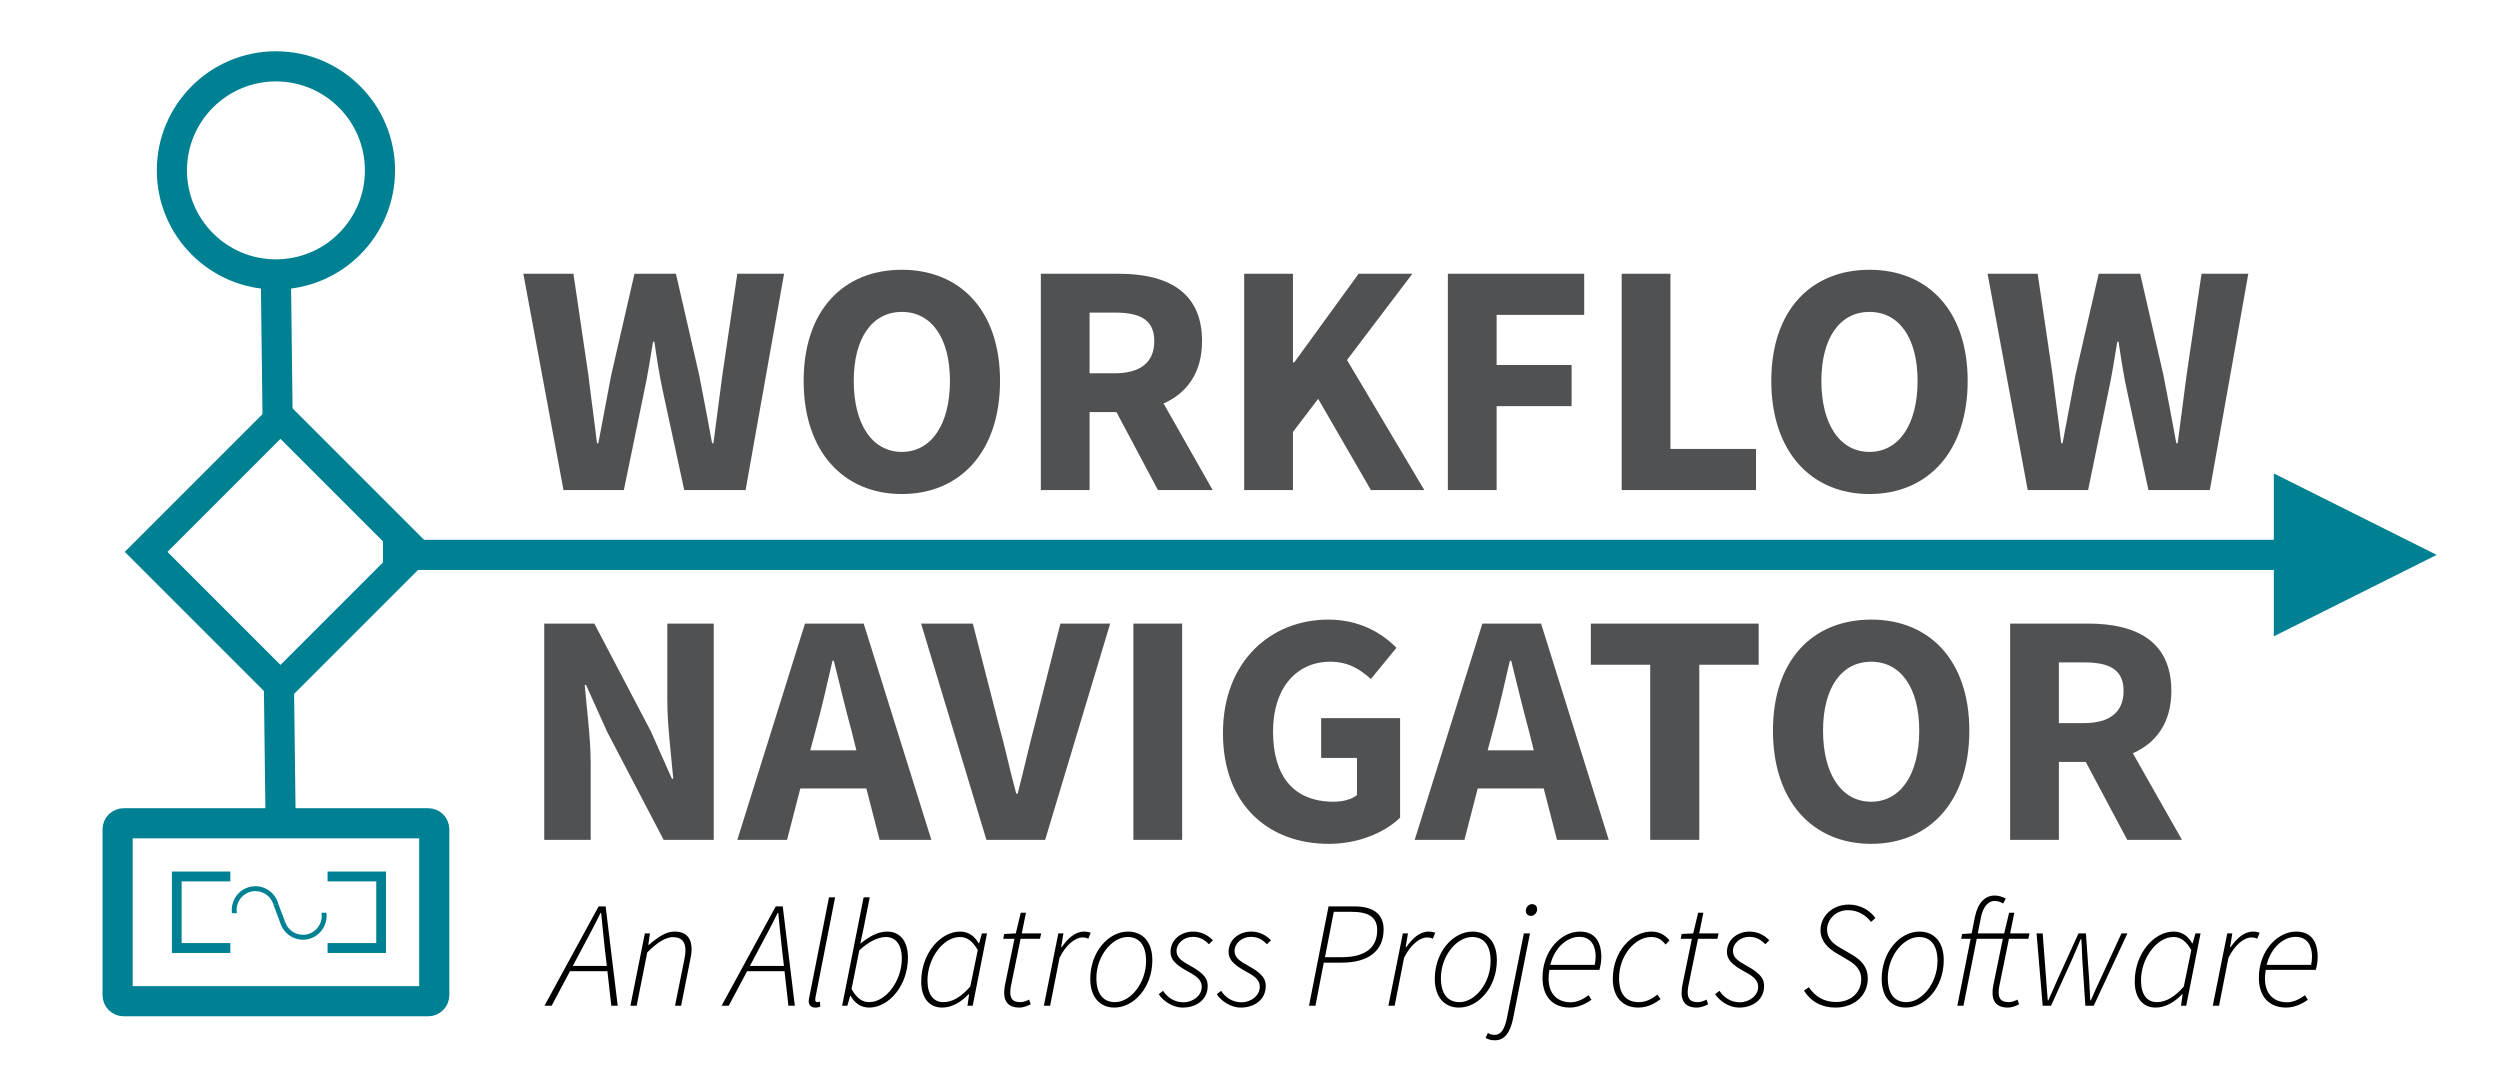
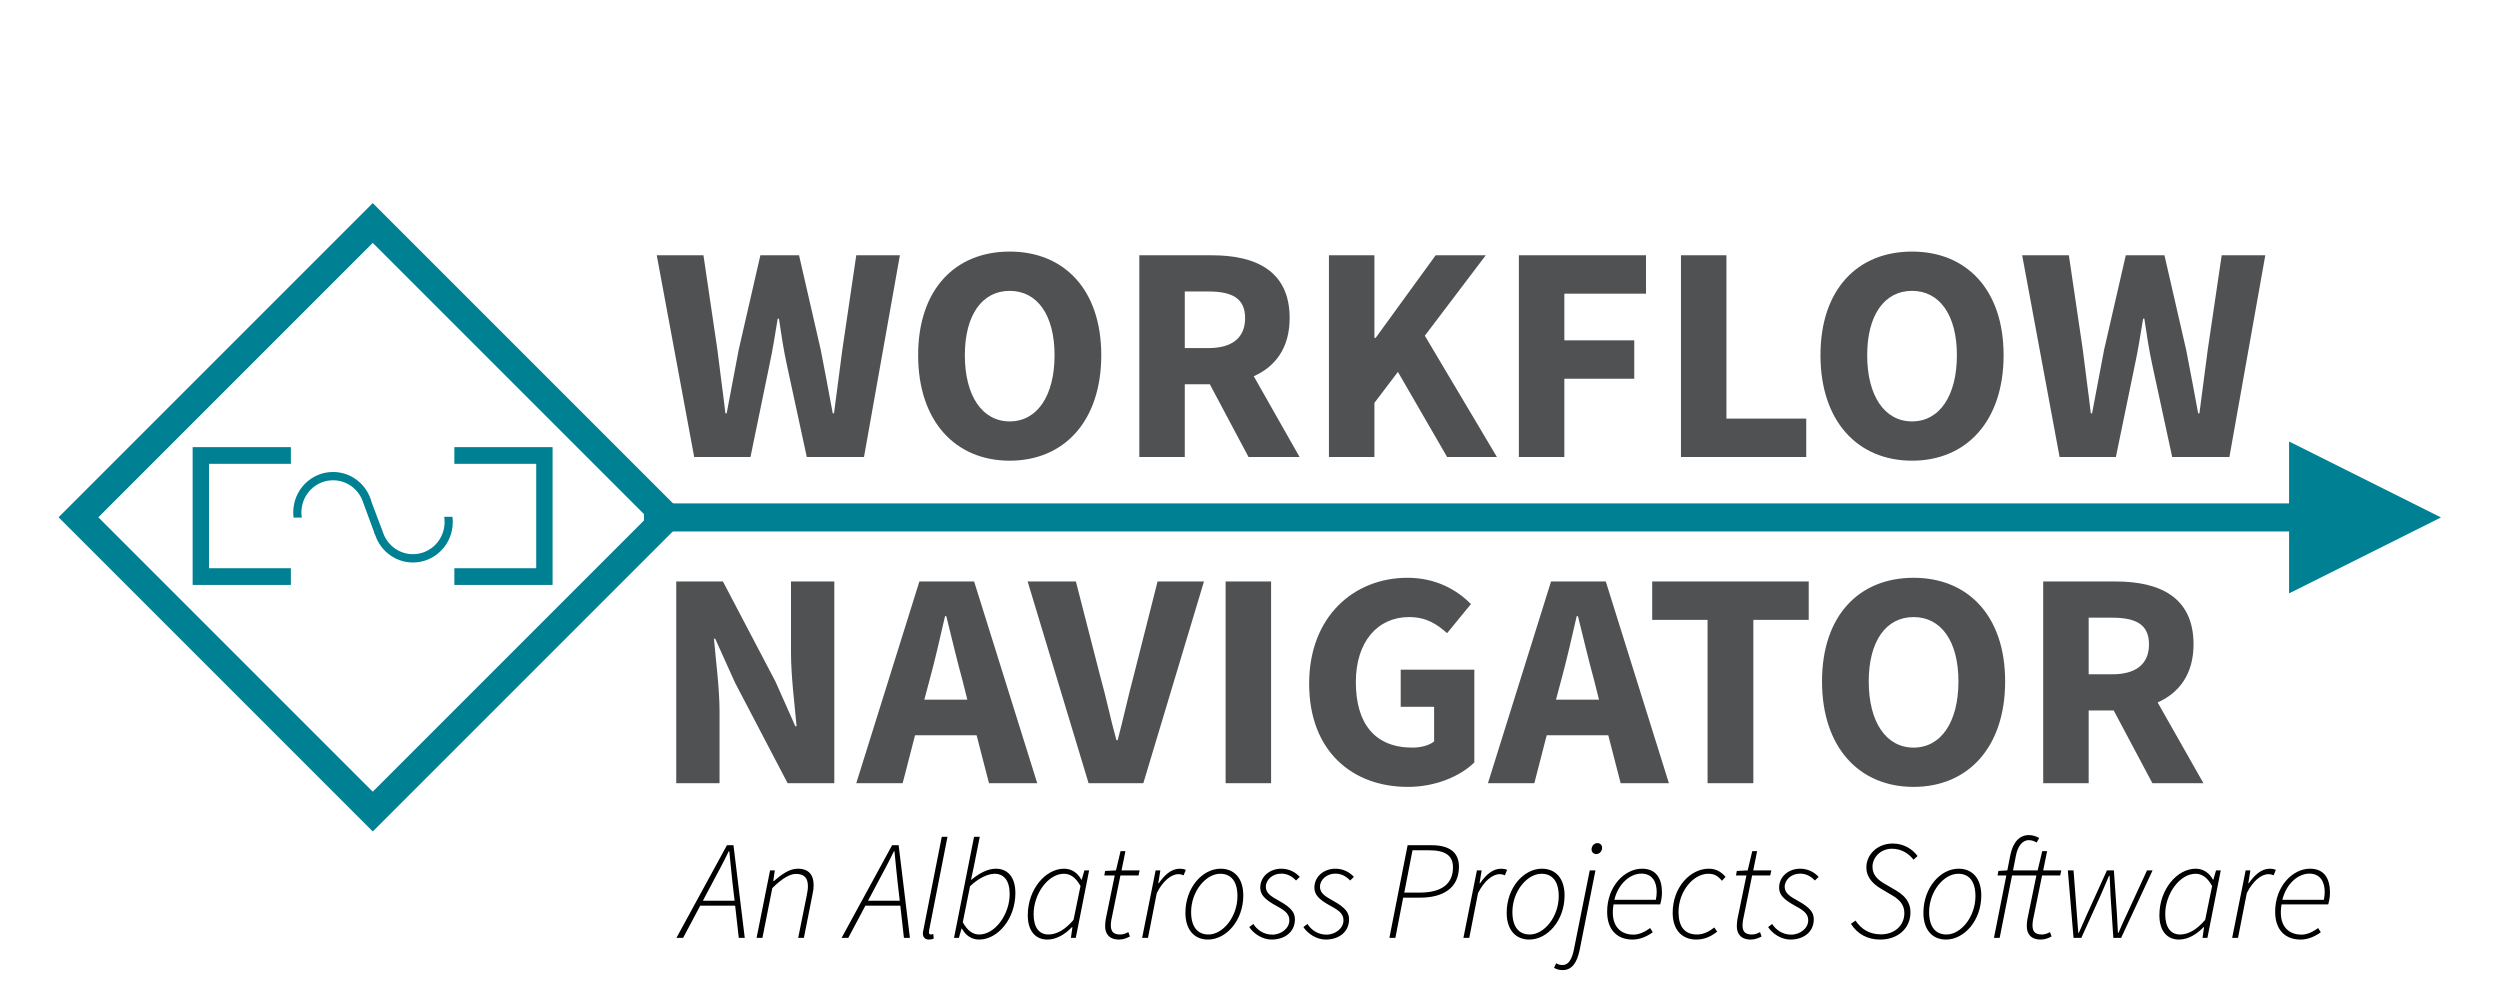
- <svg xmlns="http://www.w3.org/2000/svg" width="829px" height="357px" viewBox="0 0 829 357" version="1.1">
+ <svg xmlns="http://www.w3.org/2000/svg" width="889px" height="357px" viewBox="0 0 889 357" version="1.1">
  <defs>
    <filter color-interpolation-filters="auto" id="filter-1">
      <feColorMatrix in="SourceGraphic" type="matrix" values="0 0 0 0 0 0 0 0 0 0.502 0 0 0 0 0.576 0 0 0 1 0" />
    </filter>
  </defs>
  <g id="Workflow-Navigator-Logo" stroke="none" stroke-width="1" fill="none" fill-rule="evenodd">
-     <g id="Group" transform="translate(173.54, 89.46)" fill-rule="nonzero">
+     <g id="Group" transform="translate(233.54, 89.46)" fill-rule="nonzero">
      <path d="M9.375,244.05 L15.461,232.6 L27.88,232.6 L29.166,244.05 L31.294,244.05 L27.286,211.1 L24.961,211.1 L7,244.05 L9.375,244.05 Z M27.682,230.85 L16.401,230.85 L19.765,224.5 C21.794,220.7 23.674,217.25 25.604,213.25 L25.802,213.25 C26.148,217.15 26.593,220.85 26.94,224.5 L27.682,230.85 Z M37.578,244.05 L41.091,226.35 C44.653,222.8 47.424,221.3 49.502,221.3 C52.52,221.3 53.757,222.8 53.757,225.75 C53.757,226.7 53.609,227.4 53.361,228.85 L50.294,244.05 L52.322,244.05 L55.39,228.55 C55.687,227.15 55.786,226.5 55.786,225.3 C55.786,221.8 54.202,219.45 50.145,219.45 C47.226,219.45 44.554,221.35 41.635,223.85 L41.437,223.85 L41.981,220.05 L40.299,220.05 L35.499,244.05 L37.578,244.05 Z M68.106,244.05 L74.192,232.6 L86.611,232.6 L87.897,244.05 L90.025,244.05 L86.017,211.1 L83.691,211.1 L65.731,244.05 L68.106,244.05 Z M86.413,230.85 L75.132,230.85 L78.496,224.5 C80.525,220.7 82.405,217.25 84.335,213.25 L84.532,213.25 C84.879,217.15 85.324,220.85 85.67,224.5 L86.413,230.85 Z M96.803,244.65 C97.545,244.65 97.941,244.55 98.485,244.3 L98.337,242.65 C97.842,242.85 97.743,242.85 97.496,242.85 C97.001,242.85 96.803,242.55 96.803,242.1 C96.803,241.9 96.803,241.6 96.902,241.1 L103.384,208.1 L101.355,208.1 L94.873,240.95 C94.725,241.55 94.626,242.1 94.626,242.5 C94.626,243.9 95.517,244.65 96.803,244.65 Z M114.665,244.65 C121.196,244.65 127.529,237.35 127.529,228.1 C127.529,222.45 124.808,219.45 120.602,219.45 C117.386,219.45 114.368,221.35 111.844,223.4 L111.746,223.4 L112.785,218.55 L114.863,208.1 L112.834,208.1 L105.709,244.05 L107.441,244.05 L108.381,240.75 L108.529,240.75 C109.816,243.1 111.844,244.65 114.665,244.65 Z M114.665,242.85 C112.438,242.85 110.558,241.6 108.826,238.5 L111.399,225.7 C114.071,223.1 117.534,221.25 120.157,221.25 C123.422,221.25 125.501,223.65 125.501,228.45 C125.501,235.7 120.305,242.85 114.665,242.85 Z M138.86,244.65 C142.125,244.65 145.193,242.8 147.617,240.25 L147.815,240.25 L147.271,244.05 L149.003,244.05 L153.753,220.05 L152.07,220.05 L151.13,223.35 L150.982,223.35 C149.695,221 147.617,219.45 144.847,219.45 C138.266,219.45 131.933,226.75 131.933,236 C131.933,241.6 134.703,244.65 138.86,244.65 Z M139.305,242.85 C136.039,242.85 134.011,240.45 134.011,235.6 C134.011,228.4 139.157,221.25 144.797,221.25 C147.024,221.25 148.953,222.5 150.685,225.6 L148.211,237.65 C145.391,240.95 142.373,242.85 139.305,242.85 Z M164.44,244.65 C165.974,244.65 167.31,244.05 168.25,243.55 L167.705,242 C166.914,242.4 165.974,242.85 164.836,242.85 C162.263,242.85 161.471,241.7 161.471,239.5 C161.471,238.8 161.57,238.2 161.669,237.6 L164.885,221.85 L171.317,221.85 L171.713,220.05 L165.281,220.05 L166.666,213.2 L164.935,213.2 L163.302,220.05 L159.443,220.25 L159.146,221.85 L162.857,221.85 L159.641,237.5 C159.542,238.35 159.443,239 159.443,239.9 C159.443,242.45 160.729,244.65 164.44,244.65 Z M174.682,244.05 L177.799,228.15 C179.927,223.85 182.945,221.4 185.468,221.4 C186.359,221.4 186.903,221.6 187.348,221.8 L188.14,219.85 C187.348,219.55 186.656,219.45 186.012,219.45 C182.945,219.45 180.52,221.75 178.541,224.6 L178.343,224.6 L179.085,220.05 L177.403,220.05 L172.604,244.05 L174.682,244.05 Z M196.007,244.65 C202.489,244.65 208.575,237.9 208.575,228.95 C208.575,222.9 205.408,219.45 200.51,219.45 C194.077,219.45 187.992,226.15 187.992,235.15 C187.992,241.15 191.158,244.65 196.007,244.65 Z M196.205,242.85 C192.247,242.85 190.02,240.05 190.02,234.85 C190.02,227.5 195.265,221.25 200.361,221.25 C204.27,221.25 206.496,224 206.496,229.2 C206.496,236.6 201.301,242.85 196.205,242.85 Z M218.619,244.65 C223.369,244.65 226.931,241.9 226.931,237.5 C226.931,235.35 226.139,233.5 220.994,230.7 C218.668,229.4 216.59,228.2 216.59,225.9 C216.59,223.35 219.014,221.2 222.033,221.2 C224.408,221.2 226.04,222.3 227.327,223.65 L228.663,222.35 C227.03,220.6 224.754,219.45 222.082,219.45 C218.074,219.45 214.611,222.15 214.611,226.2 C214.611,228.7 216.194,230.4 220.4,232.7 C224.111,234.65 224.952,235.95 224.952,237.85 C224.952,240.6 222.132,242.9 218.866,242.9 C215.848,242.9 213.473,241.2 212.137,239.1 L210.702,240.2 C212.088,242.4 215.254,244.65 218.619,244.65 Z M237.866,244.65 C242.616,244.65 246.178,241.9 246.178,237.5 C246.178,235.35 245.386,233.5 240.241,230.7 C237.915,229.4 235.837,228.2 235.837,225.9 C235.837,223.35 238.262,221.2 241.28,221.2 C243.655,221.2 245.287,222.3 246.574,223.65 L247.91,222.35 C246.277,220.6 244.001,219.45 241.329,219.45 C237.321,219.45 233.858,222.15 233.858,226.2 C233.858,228.7 235.441,230.4 239.647,232.7 C243.358,234.65 244.199,235.95 244.199,237.85 C244.199,240.6 241.379,242.9 238.113,242.9 C235.095,242.9 232.72,241.2 231.384,239.1 L229.949,240.2 C231.335,242.4 234.501,244.65 237.866,244.65 Z M262.654,244.05 L265.425,229.75 L271.461,229.75 C279.823,229.75 285.266,226.15 285.266,218.75 C285.266,213.4 281.555,211.1 275.568,211.1 L267.008,211.1 L260.527,244.05 L262.654,244.05 Z M271.264,227.95 L265.821,227.95 L268.74,212.9 L274.678,212.9 C280.219,212.9 283.138,214.65 283.138,218.95 C283.138,224.9 279.081,227.95 271.264,227.95 Z M288.927,244.05 L292.044,228.15 C294.172,223.85 297.19,221.4 299.714,221.4 C300.604,221.4 301.148,221.6 301.594,221.8 L302.385,219.85 C301.594,219.55 300.901,219.45 300.258,219.45 C297.19,219.45 294.766,221.75 292.787,224.6 L292.589,224.6 L293.331,220.05 L291.649,220.05 L286.849,244.05 L288.927,244.05 Z M310.252,244.65 C316.734,244.65 322.82,237.9 322.82,228.95 C322.82,222.9 319.653,219.45 314.755,219.45 C308.323,219.45 302.237,226.15 302.237,235.15 C302.237,241.15 305.404,244.65 310.252,244.65 Z M310.45,242.85 C306.492,242.85 304.266,240.05 304.266,234.85 C304.266,227.5 309.51,221.25 314.607,221.25 C318.515,221.25 320.742,224 320.742,229.2 C320.742,236.6 315.547,242.85 310.45,242.85 Z M334.101,214.25 C335.14,214.25 336.179,213.3 336.179,212.05 C336.179,211 335.437,210.35 334.497,210.35 C333.408,210.35 332.419,211.3 332.419,212.6 C332.419,213.55 333.161,214.25 334.101,214.25 Z M322.177,255.5 C325.442,255.5 327.223,252.85 328.164,248.45 L333.804,220.05 L331.775,220.05 L326.036,248.7 C325.343,251.75 324.156,253.7 322.177,253.7 C320.989,253.7 320.445,253.45 319.851,253.05 L319.06,254.7 C319.901,255.15 320.742,255.5 322.177,255.5 Z M347.015,244.65 C349.736,244.65 352.26,243.45 354.189,242.05 L353.249,240.55 C351.567,241.8 349.439,242.9 347.312,242.9 C342.611,242.9 338.95,239.7 340.236,232.15 L356.812,232.15 C357.108,231.2 357.455,229.65 357.455,227.95 C357.455,223 355.476,219.45 350.33,219.45 C344.244,219.45 337.96,225.65 337.96,234.75 C337.96,241.2 341.523,244.65 347.015,244.65 Z M355.278,230.5 L340.533,230.5 C341.82,225.05 345.926,221.2 350.132,221.2 C354.189,221.2 355.575,224.4 355.575,227.65 C355.575,228.7 355.476,229.55 355.278,230.5 Z M369.676,244.65 C372.991,244.65 375.366,243.15 377.098,241.85 L376.059,240.35 C374.376,241.7 372.298,242.85 369.923,242.85 C365.52,242.85 363.343,240.05 363.343,234.85 C363.343,227.5 368.587,221.25 373.931,221.25 C376.108,221.25 377.345,222 378.78,223.75 L380.066,222.35 C378.532,220.6 376.801,219.45 374.079,219.45 C367.697,219.45 361.265,225.85 361.265,235.15 C361.265,241.2 364.58,244.65 369.676,244.65 Z M389.071,244.65 C390.605,244.65 391.941,244.05 392.881,243.55 L392.337,242 C391.545,242.4 390.605,242.85 389.467,242.85 C386.894,242.85 386.103,241.7 386.103,239.5 C386.103,238.8 386.202,238.2 386.301,237.6 L389.517,221.85 L395.949,221.85 L396.345,220.05 L389.912,220.05 L391.298,213.2 L389.566,213.2 L387.933,220.05 L384.074,220.25 L383.777,221.85 L387.488,221.85 L384.272,237.5 C384.173,238.35 384.074,239 384.074,239.9 C384.074,242.45 385.36,244.65 389.071,244.65 Z M403.123,244.65 C407.873,244.65 411.436,241.9 411.436,237.5 C411.436,235.35 410.644,233.5 405.498,230.7 C403.173,229.4 401.095,228.2 401.095,225.9 C401.095,223.35 403.519,221.2 406.537,221.2 C408.912,221.2 410.545,222.3 411.831,223.65 L413.167,222.35 C411.534,220.6 409.258,219.45 406.587,219.45 C402.579,219.45 399.115,222.15 399.115,226.2 C399.115,228.7 400.699,230.4 404.904,232.7 C408.615,234.65 409.456,235.95 409.456,237.85 C409.456,240.6 406.636,242.9 403.371,242.9 C400.352,242.9 397.977,241.2 396.642,239.1 L395.207,240.2 C396.592,242.4 399.759,244.65 403.123,244.65 Z M435.086,244.65 C441.221,244.65 445.823,240.75 445.823,234.95 C445.823,231.3 443.794,229.05 440.727,227.2 L436.62,224.8 C434.295,223.45 432.315,221.75 432.315,218.75 C432.315,215.65 434.987,212.35 439.242,212.35 C442.656,212.35 445.229,214.1 446.911,216.25 L448.346,214.95 C446.565,212.5 443.448,210.5 439.539,210.5 C433.998,210.5 430.138,214.45 430.138,219 C430.138,222.55 432.563,224.9 435.235,226.5 L439.44,229 C442.013,230.5 443.646,232.4 443.646,235.2 C443.646,239.8 440.034,242.8 435.334,242.8 C431.276,242.8 428.357,241 426.279,237.9 L424.646,239.05 C426.972,242.7 430.534,244.65 435.086,244.65 Z M458.44,244.65 C464.922,244.65 471.007,237.9 471.007,228.95 C471.007,222.9 467.841,219.45 462.942,219.45 C456.51,219.45 450.424,226.15 450.424,235.15 C450.424,241.15 453.591,244.65 458.44,244.65 Z M458.638,242.85 C454.68,242.85 452.453,240.05 452.453,234.85 C452.453,227.5 457.698,221.25 462.794,221.25 C466.703,221.25 468.929,224 468.929,229.2 C468.929,236.6 463.734,242.85 458.638,242.85 Z M492.184,244.65 C493.718,244.65 495.054,244.05 495.994,243.55 L495.45,242 C494.658,242.4 493.718,242.85 492.58,242.85 C490.007,242.85 489.215,241.7 489.215,239.5 C489.215,238.8 489.314,238.2 489.413,237.6 L492.629,221.85 L499.062,221.85 L499.457,220.05 L493.025,220.05 L494.411,213.2 L492.679,213.2 L491.046,220.05 L482.288,220.05 L483.377,214.55 C483.971,211.65 485.505,209.3 487.88,209.3 C489.116,209.3 489.958,209.7 490.7,210.15 L491.59,208.5 C490.502,208 489.512,207.5 487.88,207.5 C484.762,207.5 482.338,209.8 481.348,214.55 L480.26,220.05 L477.093,220.25 L476.796,221.85 L479.913,221.85 L475.51,244.05 L477.539,244.05 L481.942,221.85 L490.601,221.85 L487.385,237.5 C487.236,238.35 487.187,239 487.187,239.9 C487.187,242.45 488.473,244.65 492.184,244.65 Z M506.582,244.05 L513.361,229.1 C514.4,226.8 515.439,224.2 516.428,221.95 L516.626,221.95 C516.824,224.2 516.824,226.8 516.973,229.1 L517.962,244.05 L520.733,244.05 L531.915,220.05 L529.936,220.05 L522.712,235.75 C521.624,237.95 520.733,240.1 519.793,242.25 L519.595,242.25 C519.496,240.1 519.348,237.95 519.249,235.75 L518.16,220.05 L515.686,220.05 L508.561,235.75 C507.572,237.95 506.681,240.1 505.692,242.25 L505.494,242.25 C505.345,240.1 505.197,237.95 504.999,235.75 L503.812,220.05 L501.783,220.05 L503.812,244.05 L506.582,244.05 Z M541.267,244.65 C544.532,244.65 547.6,242.8 550.024,240.25 L550.222,240.25 L549.678,244.05 L551.41,244.05 L556.16,220.05 L554.477,220.05 L553.537,223.35 L553.389,223.35 C552.102,221 550.024,219.45 547.253,219.45 C540.673,219.45 534.34,226.75 534.34,236 C534.34,241.6 537.11,244.65 541.267,244.65 Z M541.712,242.85 C538.446,242.85 536.418,240.45 536.418,235.6 C536.418,228.4 541.563,221.25 547.204,221.25 C549.43,221.25 551.36,222.5 553.092,225.6 L550.618,237.65 C547.798,240.95 544.78,242.85 541.712,242.85 Z M562.295,244.05 L565.412,228.15 C567.54,223.85 570.558,221.4 573.081,221.4 C573.972,221.4 574.516,221.6 574.961,221.8 L575.753,219.85 C574.961,219.55 574.269,219.45 573.625,219.45 C570.558,219.45 568.133,221.75 566.154,224.6 L565.956,224.6 L566.698,220.05 L565.016,220.05 L560.217,244.05 L562.295,244.05 Z M584.56,244.65 C587.281,244.65 589.805,243.45 591.734,242.05 L590.794,240.55 C589.112,241.8 586.985,242.9 584.857,242.9 C580.157,242.9 576.495,239.7 577.782,232.15 L594.357,232.15 C594.654,231.2 595,229.65 595,227.95 C595,223 593.021,219.45 587.875,219.45 C581.789,219.45 575.506,225.65 575.506,234.75 C575.506,241.2 579.068,244.65 584.56,244.65 Z M592.823,230.5 L578.078,230.5 C579.365,225.05 583.472,221.2 587.677,221.2 C591.734,221.2 593.12,224.4 593.12,227.65 C593.12,228.7 593.021,229.55 592.823,230.5 Z" id="AnAlbatrossProjectsSoftware" fill="#000000" />
      <path d="M33.33,73.04 L40.04,40.48 C41.25,34.98 42.13,29.15 43.01,23.87 L43.45,23.87 C44.22,29.15 45.1,34.98 46.31,40.48 L53.35,73.04 L73.7,73.04 L86.46,1.32 L70.95,1.32 L66,34.87 C65.01,42.24 64.02,49.83 63.03,57.53 L62.59,57.53 C61.16,49.83 59.73,42.13 58.3,34.87 L50.6,1.32 L36.85,1.32 L29.15,34.87 C27.72,42.35 26.29,49.94 24.86,57.53 L24.42,57.53 C23.54,49.94 22.44,42.35 21.56,34.87 L16.61,1.32 L0,1.32 L13.31,73.04 L33.33,73.04 Z M125.51,74.36 C144.87,74.36 158.07,60.28 158.07,36.85 C158.07,13.53 144.87,0 125.51,0 C106.15,0 92.95,13.42 92.95,36.85 C92.95,60.28 106.15,74.36 125.51,74.36 Z M125.51,60.39 C115.72,60.39 109.56,51.26 109.56,36.85 C109.56,22.55 115.72,13.97 125.51,13.97 C135.3,13.97 141.46,22.55 141.46,36.85 C141.46,51.26 135.3,60.39 125.51,60.39 Z M187.77,73.04 L187.77,47.19 L196.68,47.19 L210.43,73.04 L228.58,73.04 L212.3,44.33 C220,40.92 225.06,34.21 225.06,23.65 C225.06,6.6 212.63,1.32 197.45,1.32 L171.6,1.32 L171.6,73.04 L187.77,73.04 Z M196.13,34.32 L187.77,34.32 L187.77,14.19 L196.13,14.19 C204.6,14.19 209.22,16.61 209.22,23.65 C209.22,30.69 204.6,34.32 196.13,34.32 Z M255.2,73.04 L255.2,53.79 L263.56,42.79 L281.05,73.04 L298.76,73.04 L273.13,29.92 L294.8,1.32 L276.98,1.32 L255.64,30.69 L255.2,30.69 L255.2,1.32 L239.03,1.32 L239.03,73.04 L255.2,73.04 Z M322.74,73.04 L322.74,45.21 L347.6,45.21 L347.6,31.57 L322.74,31.57 L322.74,14.96 L351.78,14.96 L351.78,1.32 L306.57,1.32 L306.57,73.04 L322.74,73.04 Z M408.76,73.04 L408.76,59.4 L380.38,59.4 L380.38,1.32 L364.21,1.32 L364.21,73.04 L408.76,73.04 Z M446.38,74.36 C465.74,74.36 478.94,60.28 478.94,36.85 C478.94,13.53 465.74,0 446.38,0 C427.02,0 413.82,13.42 413.82,36.85 C413.82,60.28 427.02,74.36 446.38,74.36 Z M446.38,60.39 C436.59,60.39 430.43,51.26 430.43,36.85 C430.43,22.55 436.59,13.97 446.38,13.97 C456.17,13.97 462.33,22.55 462.33,36.85 C462.33,51.26 456.17,60.39 446.38,60.39 Z M518.87,73.04 L525.58,40.48 C526.79,34.98 527.67,29.15 528.55,23.87 L528.99,23.87 C529.76,29.15 530.64,34.98 531.85,40.48 L538.89,73.04 L559.24,73.04 L572,1.32 L556.49,1.32 L551.54,34.87 C550.55,42.24 549.56,49.83 548.57,57.53 L548.13,57.53 C546.7,49.83 545.27,42.13 543.84,34.87 L536.14,1.32 L522.39,1.32 L514.69,34.87 C513.26,42.35 511.83,49.94 510.4,57.53 L509.96,57.53 C509.08,49.94 507.98,42.35 507.1,34.87 L502.15,1.32 L485.54,1.32 L498.85,73.04 L518.87,73.04 Z M22.33,189.04 L22.33,163.63 C22.33,155.16 21.01,145.59 20.35,137.67 L20.79,137.67 L27.83,153.29 L46.53,189.04 L63.14,189.04 L63.14,117.32 L47.74,117.32 L47.74,142.62 C47.74,151.09 49.06,161.21 49.72,168.8 L49.28,168.8 L42.24,152.96 L23.54,117.32 L6.93,117.32 L6.93,189.04 L22.33,189.04 Z M87.45,189.04 L91.85,171.99 L113.74,171.99 L118.14,189.04 L135.3,189.04 L112.86,117.32 L93.39,117.32 L70.95,189.04 L87.45,189.04 Z M110.44,159.34 L95.15,159.34 L96.91,152.74 C98.89,145.59 100.76,137.23 102.52,129.64 L102.96,129.64 C104.83,137.12 106.81,145.59 108.79,152.74 L110.44,159.34 Z M173.03,189.04 L194.59,117.32 L178.09,117.32 L169.62,150.76 C167.53,158.57 165.99,165.83 163.9,173.75 L163.46,173.75 C161.26,165.83 159.83,158.57 157.63,150.76 L149.05,117.32 L131.89,117.32 L153.56,189.04 L173.03,189.04 Z M218.46,189.04 L218.46,117.32 L202.29,117.32 L202.29,189.04 L218.46,189.04 Z M267.08,190.36 C277.09,190.36 285.78,186.51 290.73,181.67 L290.73,148.67 L264.55,148.67 L264.55,161.87 L276.43,161.87 L276.43,174.19 C274.67,175.62 271.7,176.39 268.73,176.39 C255.31,176.39 248.6,167.81 248.6,153.07 C248.6,138.66 256.41,129.97 267.52,129.97 C273.68,129.97 277.42,132.5 281.05,135.69 L289.52,125.35 C284.79,120.51 277.31,116 266.97,116 C247.83,116 231.99,129.86 231.99,153.62 C231.99,177.71 247.39,190.36 267.08,190.36 Z M312.07,189.04 L316.47,171.99 L338.36,171.99 L342.76,189.04 L359.92,189.04 L337.48,117.32 L318.01,117.32 L295.57,189.04 L312.07,189.04 Z M335.06,159.34 L319.77,159.34 L321.53,152.74 C323.51,145.59 325.38,137.23 327.14,129.64 L327.58,129.64 C329.45,137.12 331.43,145.59 333.41,152.74 L335.06,159.34 Z M389.95,189.04 L389.95,130.96 L409.64,130.96 L409.64,117.32 L353.98,117.32 L353.98,130.96 L373.67,130.96 L373.67,189.04 L389.95,189.04 Z M446.93,190.36 C466.29,190.36 479.49,176.28 479.49,152.85 C479.49,129.53 466.29,116 446.93,116 C427.57,116 414.37,129.42 414.37,152.85 C414.37,176.28 427.57,190.36 446.93,190.36 Z M446.93,176.39 C437.14,176.39 430.98,167.26 430.98,152.85 C430.98,138.55 437.14,129.97 446.93,129.97 C456.72,129.97 462.88,138.55 462.88,152.85 C462.88,167.26 456.72,176.39 446.93,176.39 Z M509.19,189.04 L509.19,163.19 L518.1,163.19 L531.85,189.04 L550,189.04 L533.72,160.33 C541.42,156.92 546.48,150.21 546.48,139.65 C546.48,122.6 534.05,117.32 518.87,117.32 L493.02,117.32 L493.02,189.04 L509.19,189.04 Z M517.55,150.32 L509.19,150.32 L509.19,130.19 L517.55,130.19 C526.02,130.19 530.64,132.61 530.64,139.65 C530.64,146.69 526.02,150.32 517.55,150.32 Z" id="WORKFLOWNAVIGATOR" fill="#505152" />
    </g>
-     <circle id="Oval" stroke="#008093" stroke-width="10" cx="91.5" cy="56.5" r="34.5" />
-     <rect id="Rectangle" stroke="#008093" stroke-width="10" x="39" y="273" width="105" height="59" rx="2" />
-     <line x1="92.5" y1="227.5" x2="93" y2="268" id="Line" stroke="#008093" stroke-width="10" stroke-linecap="square" />
-     <line x1="91.5" y1="93.5" x2="92" y2="134" id="Line" stroke="#008093" stroke-width="10" stroke-linecap="square" />
-     <rect id="Rectangle" stroke="#008093" stroke-width="10" transform="translate(93, 183) rotate(45) translate(-93, -183) " x="61.5" y="151.5" width="63" height="63" />
-     <path id="Line-2" d="M754,157 L808,184 L754,211 L754,189 L127,189 L127,179 L754,179 L754,157 Z" fill="#008093" fill-rule="nonzero" />
+     <path id="Line-2" d="M814,157 L868,184 L814,211 L814,189 L229,189 L229,179 L814,179 L814,157 Z" fill="#008093" fill-rule="nonzero" />
    <g filter="url(#filter-1)" id="Group-2">
-       <g transform="translate(57, 289)">
-         <path d="M19.378,0 L19.378,3.273 L3.23,3.273 L3.23,23.727 L19.378,23.727 L19.378,27 L0,27 L0,0 L19.378,0 Z" id="Combined-Shape" fill="#007F98" />
-         <path d="M71,0 L71,3.273 L54.852,3.273 L54.852,23.727 L71,23.727 L71,27 L51.622,27 L51.622,0 L71,0 Z" id="Combined-Shape" fill="#007F98" transform="translate(61.31114, 13.5) scale(-1, 1) translate(-61.31114, -13.5) " />
-         <path d="M51.248,13.657 C51.29,13.99 51.312,14.329 51.312,14.674 C51.312,19.054 47.795,22.605 43.456,22.605 C39.741,22.605 36.629,20.002 35.81,16.505 L37.479,16.504 C38.256,19.093 40.638,20.978 43.456,20.978 C46.905,20.978 49.701,18.155 49.701,14.674 C49.701,14.328 49.673,13.988 49.62,13.657 L51.248,13.657 Z" id="Combined-Shape" fill="#007F98" />
-         <path d="M35.281,4.867 C35.323,5.2 35.345,5.539 35.345,5.883 C35.345,10.263 31.828,13.814 27.489,13.814 C23.774,13.814 20.662,11.212 19.843,7.714 L21.511,7.714 C22.288,10.303 24.671,12.187 27.489,12.187 C30.938,12.187 33.733,9.365 33.733,5.883 C33.733,5.537 33.706,5.197 33.653,4.866 L35.281,4.867 Z" id="Combined-Shape" fill="#007F98" transform="translate(27.59388, 9.340167) scale(-1, -1) translate(-27.59388, -9.340167) " />
-         <polygon id="Path-2" fill="#007F98" points="35.31 10.835 37.476 16.504 35.961 17.11 33.672 10.939" />
+       <g transform="translate(68.5, 159)">
+         <path d="M34.934,0 L34.934,5.939 L5.822,5.939 L5.822,43.061 L34.934,43.061 L34.934,49 L0,49 L0,0 L34.934,0 Z" id="Combined-Shape" fill="#007F98" />
+         <path d="M128,0 L128,5.939 L98.888,5.939 L98.888,43.061 L128,43.061 L128,49 L93.066,49 L93.066,0 L128,0 Z" id="Combined-Shape" fill="#007F98" transform="translate(110.5328, 24.5) scale(-1, 1) translate(-110.5328, -24.5) " />
+         <path d="M92.391,24.784 C92.467,25.389 92.507,26.005 92.507,26.63 C92.507,34.579 86.165,41.023 78.343,41.023 C71.646,41.023 66.035,36.3 64.559,29.952 L67.567,29.952 C68.967,34.65 73.262,38.071 78.343,38.071 C84.561,38.071 89.601,32.949 89.601,26.63 C89.601,26.002 89.551,25.385 89.455,24.785 L92.391,24.784 Z" id="Combined-Shape" fill="#007F98" />
+         <path d="M63.605,8.831 C63.681,9.436 63.721,10.052 63.721,10.678 C63.721,18.626 57.379,25.07 49.557,25.07 C42.86,25.07 37.249,20.347 35.773,13.999 L38.781,13.999 C40.181,18.697 44.476,22.118 49.557,22.118 C55.775,22.118 60.815,16.996 60.815,10.678 C60.815,10.049 60.765,9.433 60.67,8.832 L63.605,8.831 Z" id="Combined-Shape" fill="#007F98" transform="translate(49.74675, 16.95089) scale(-1, -1) translate(-49.74675, -16.95089) " />
+         <polygon id="Path-2" fill="#007F98" points="63.658 19.664 67.562 29.952 64.831 31.052 60.704 19.852" />
      </g>
    </g>
+     <rect id="Rectangle" stroke="#008093" stroke-width="10" transform="translate(132.552, 183.948) rotate(45) translate(-132.552, -183.948) " x="58.552" y="109.948" width="148" height="148" />
  </g>
</svg>
